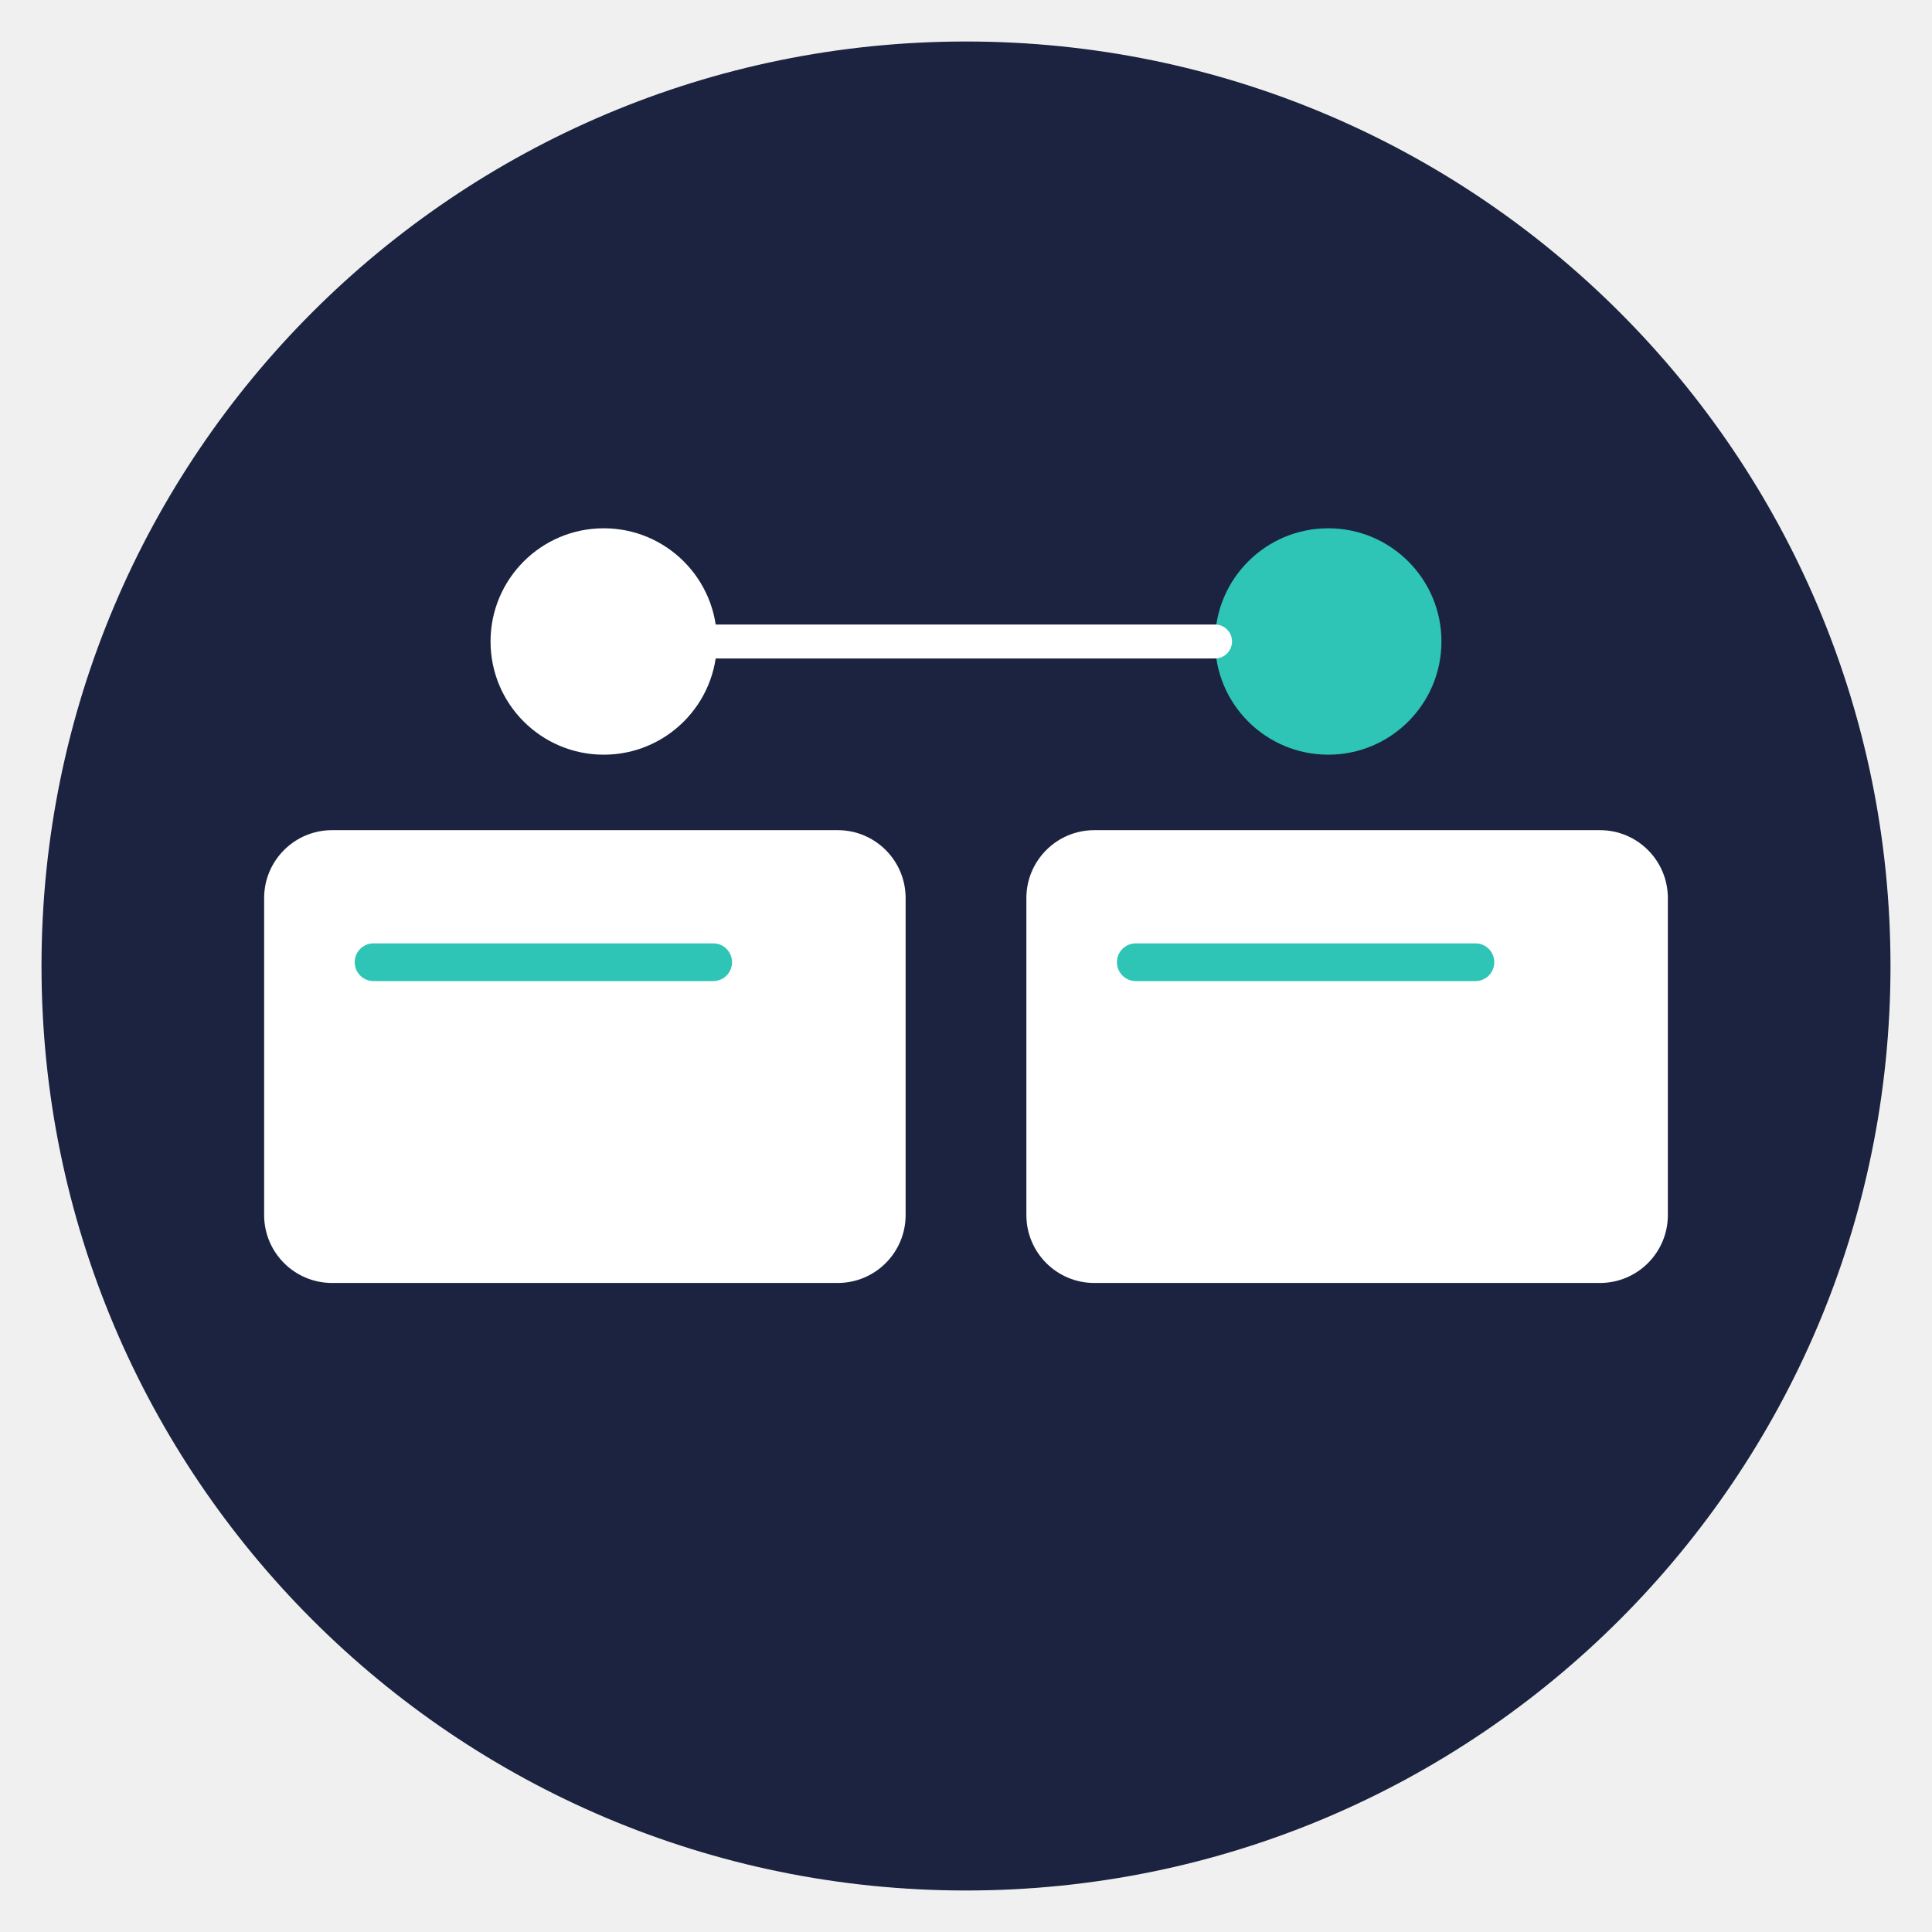
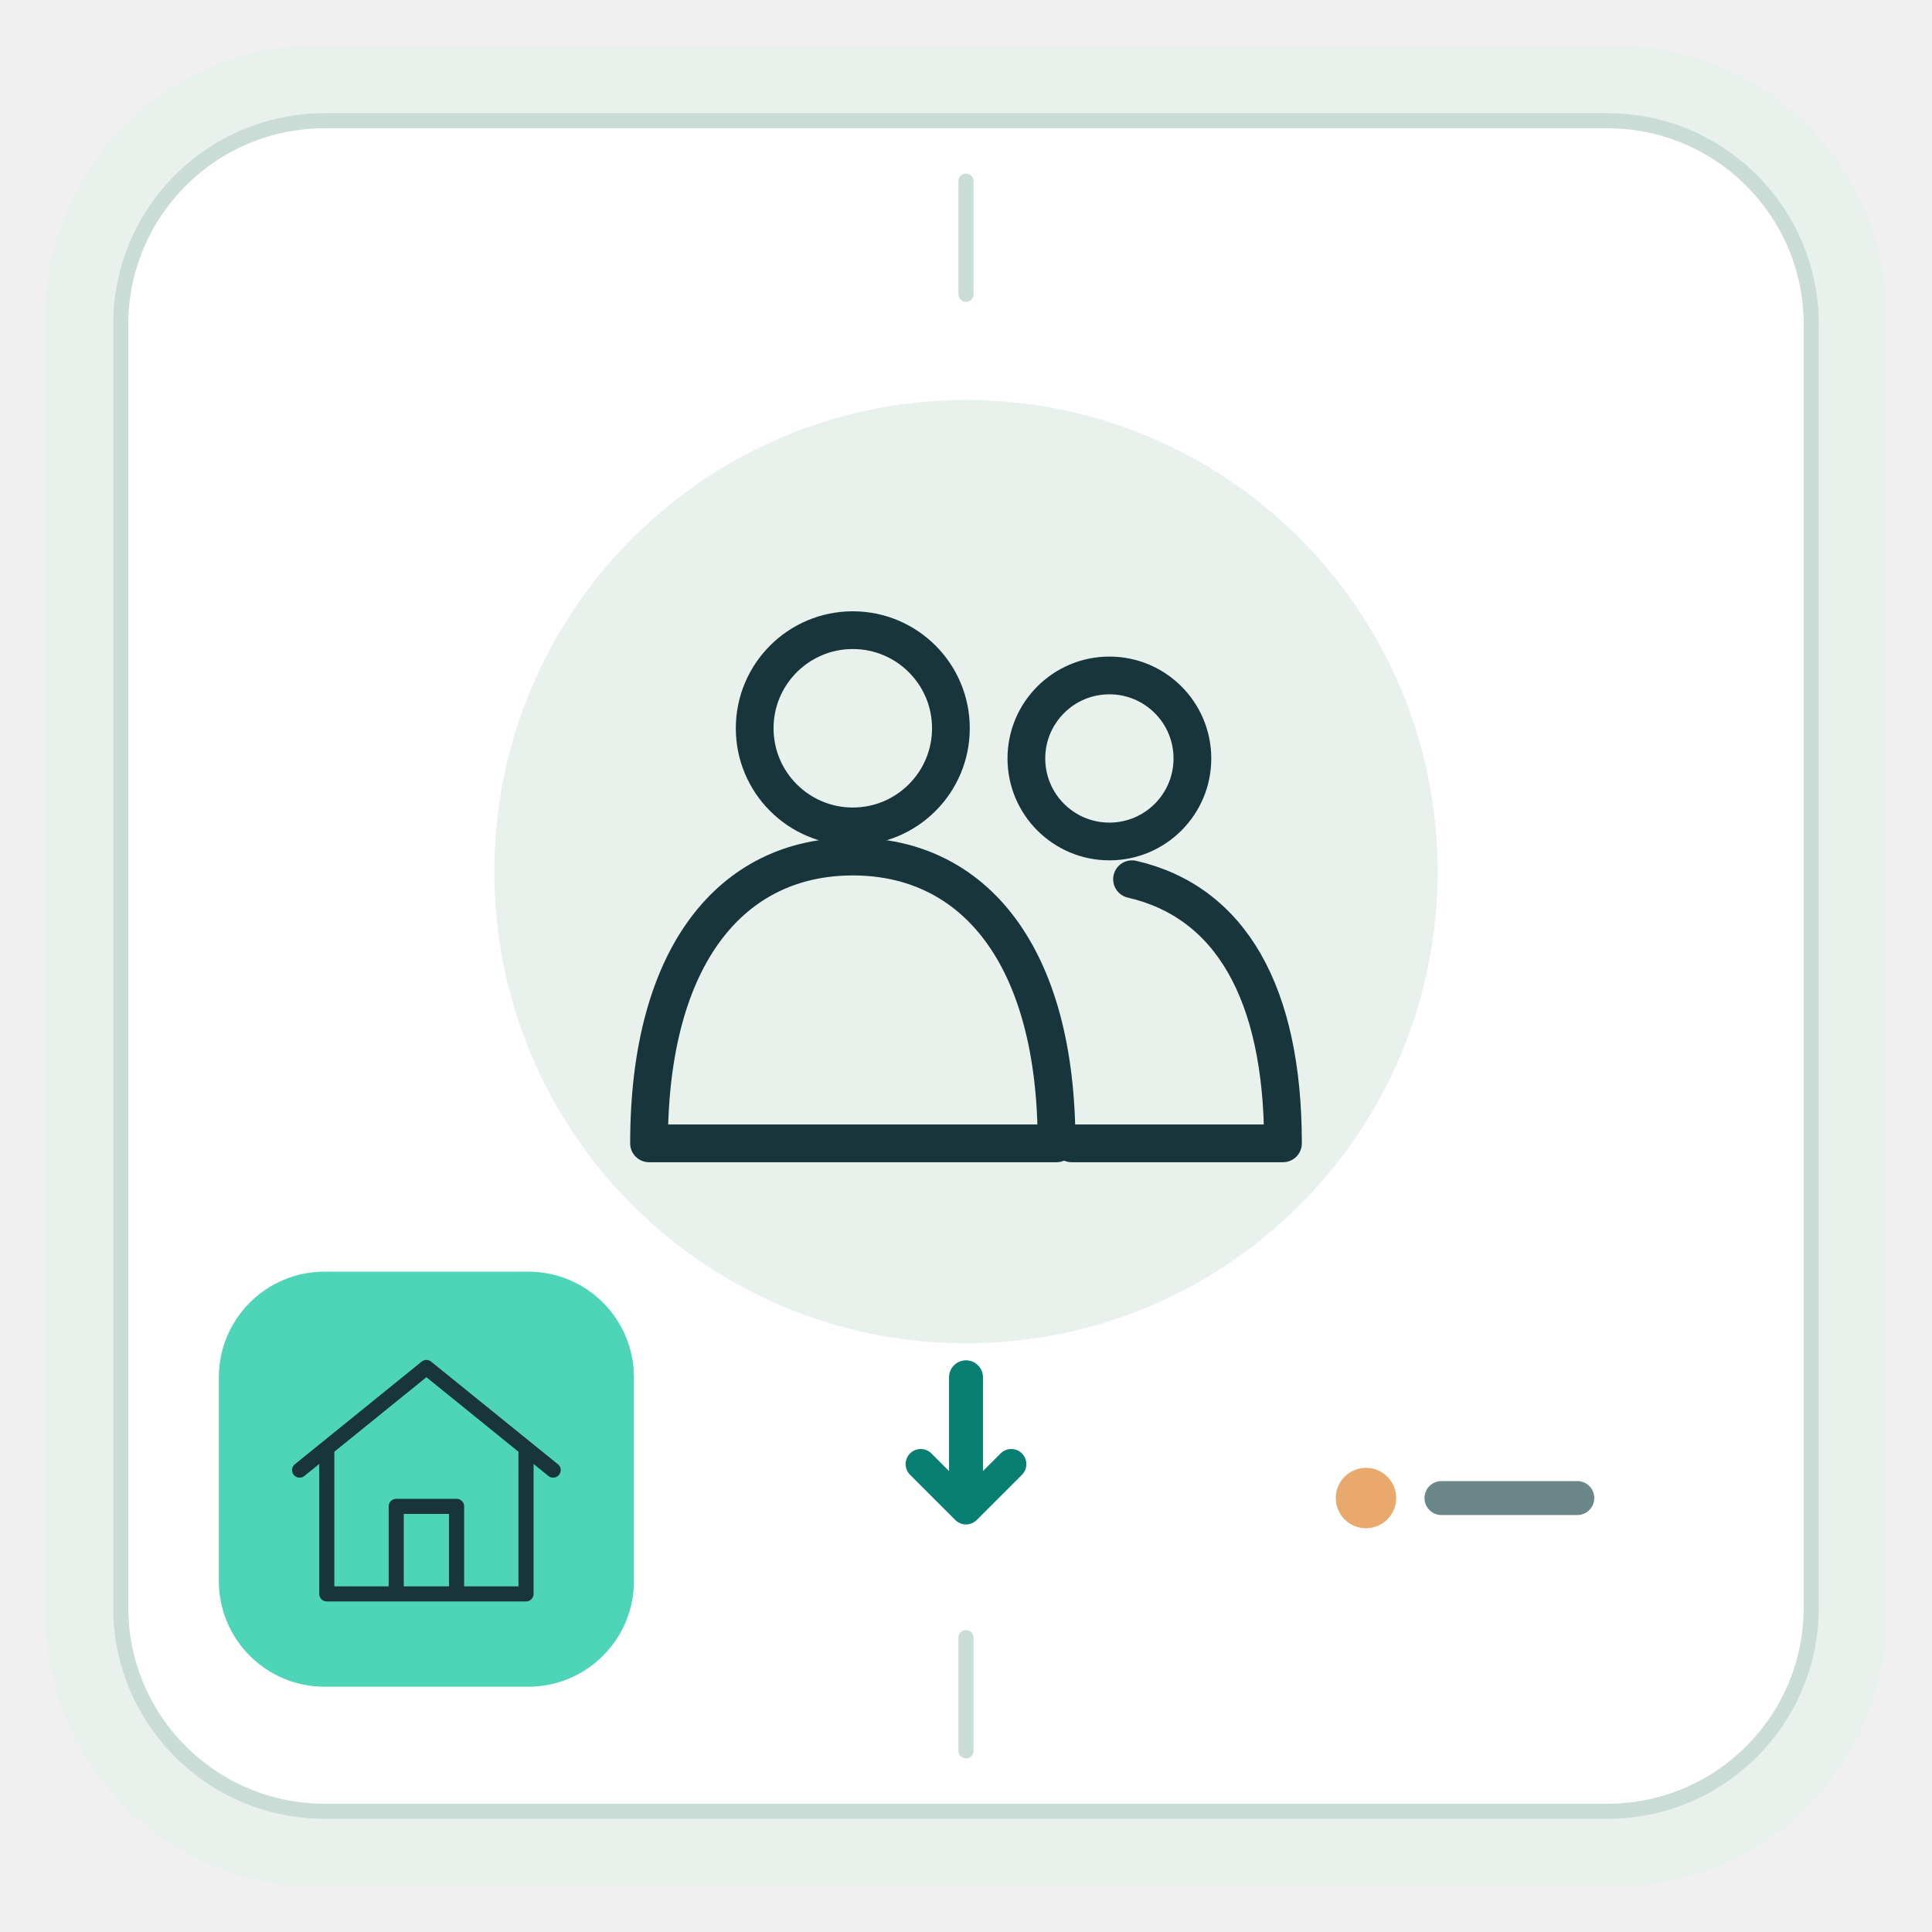
<svg xmlns="http://www.w3.org/2000/svg" viewBox="0 0 512 512" role="img" aria-labelledby="title description">
-   <circle cx="256" cy="256" r="245" fill="#1B2340" />
-   <rect x="70" y="220" width="170" height="120" rx="18" fill="#FFFFFF" />
-   <rect x="94" y="250" width="100" height="10" rx="5" fill="#2EC4B6" />
-   <rect x="272" y="220" width="170" height="120" rx="18" fill="#FFFFFF" />
-   <rect x="296" y="250" width="100" height="10" rx="5" fill="#2EC4B6" />
-   <circle cx="160" cy="170" r="30" fill="#FFFFFF" />
-   <circle cx="352" cy="170" r="30" fill="#2EC4B6" />
-   <path d="M190 170h132" fill="none" stroke="#FFFFFF" stroke-linecap="round" stroke-linejoin="round" stroke-width="9" />
+   <rect x="12" y="12" width="488" height="488" rx="72" fill="#E8F1EC" />
+   <rect x="32" y="32" width="448" height="448" rx="54" fill="#FFFFFF" stroke="#CADCD6" stroke-width="4" />
+   <path d="M256 48v30M256 434v30" stroke="#CADCD6" stroke-width="4" stroke-linecap="round" />
+   <circle cx="256" cy="231" r="125" fill="#E8F1EC" />
+   <g transform="translate(156 131) scale(2.00)" fill="none" stroke="#17353B" stroke-width="5" stroke-linecap="round" stroke-linejoin="round">
+     <circle cx="35" cy="31" r="13" />
+     <circle cx="69" cy="35" r="11" />
+     <path d="M8 86c0-25 11-38 27-38s27 13 27 38zm56 0h28c0-20-7-32-20-35" />
+   </g>
+   <path d="M256 365v34" stroke="#087F72" stroke-width="9" stroke-linecap="round" />
+   <path d="m244 388 12 12 12-12" fill="none" stroke="#087F72" stroke-width="8" stroke-linecap="round" stroke-linejoin="round" />
+   <rect x="58" y="337" width="110" height="110" rx="28" fill="#4ED5B7" />
+   <g transform="translate(73 352) scale(0.80)" fill="none" stroke="#17353B" stroke-width="5" stroke-linecap="round" stroke-linejoin="round">
+     <path d="M8 47 50 13l42 34M17 41v47h66V41M40 88V59h20v29" />
+   </g>
+   <circle cx="362" cy="397" r="8" fill="#E9A86C" />
+   <path d="M382 397h36" stroke="#6B878A" stroke-width="9" stroke-linecap="round" />
</svg>
